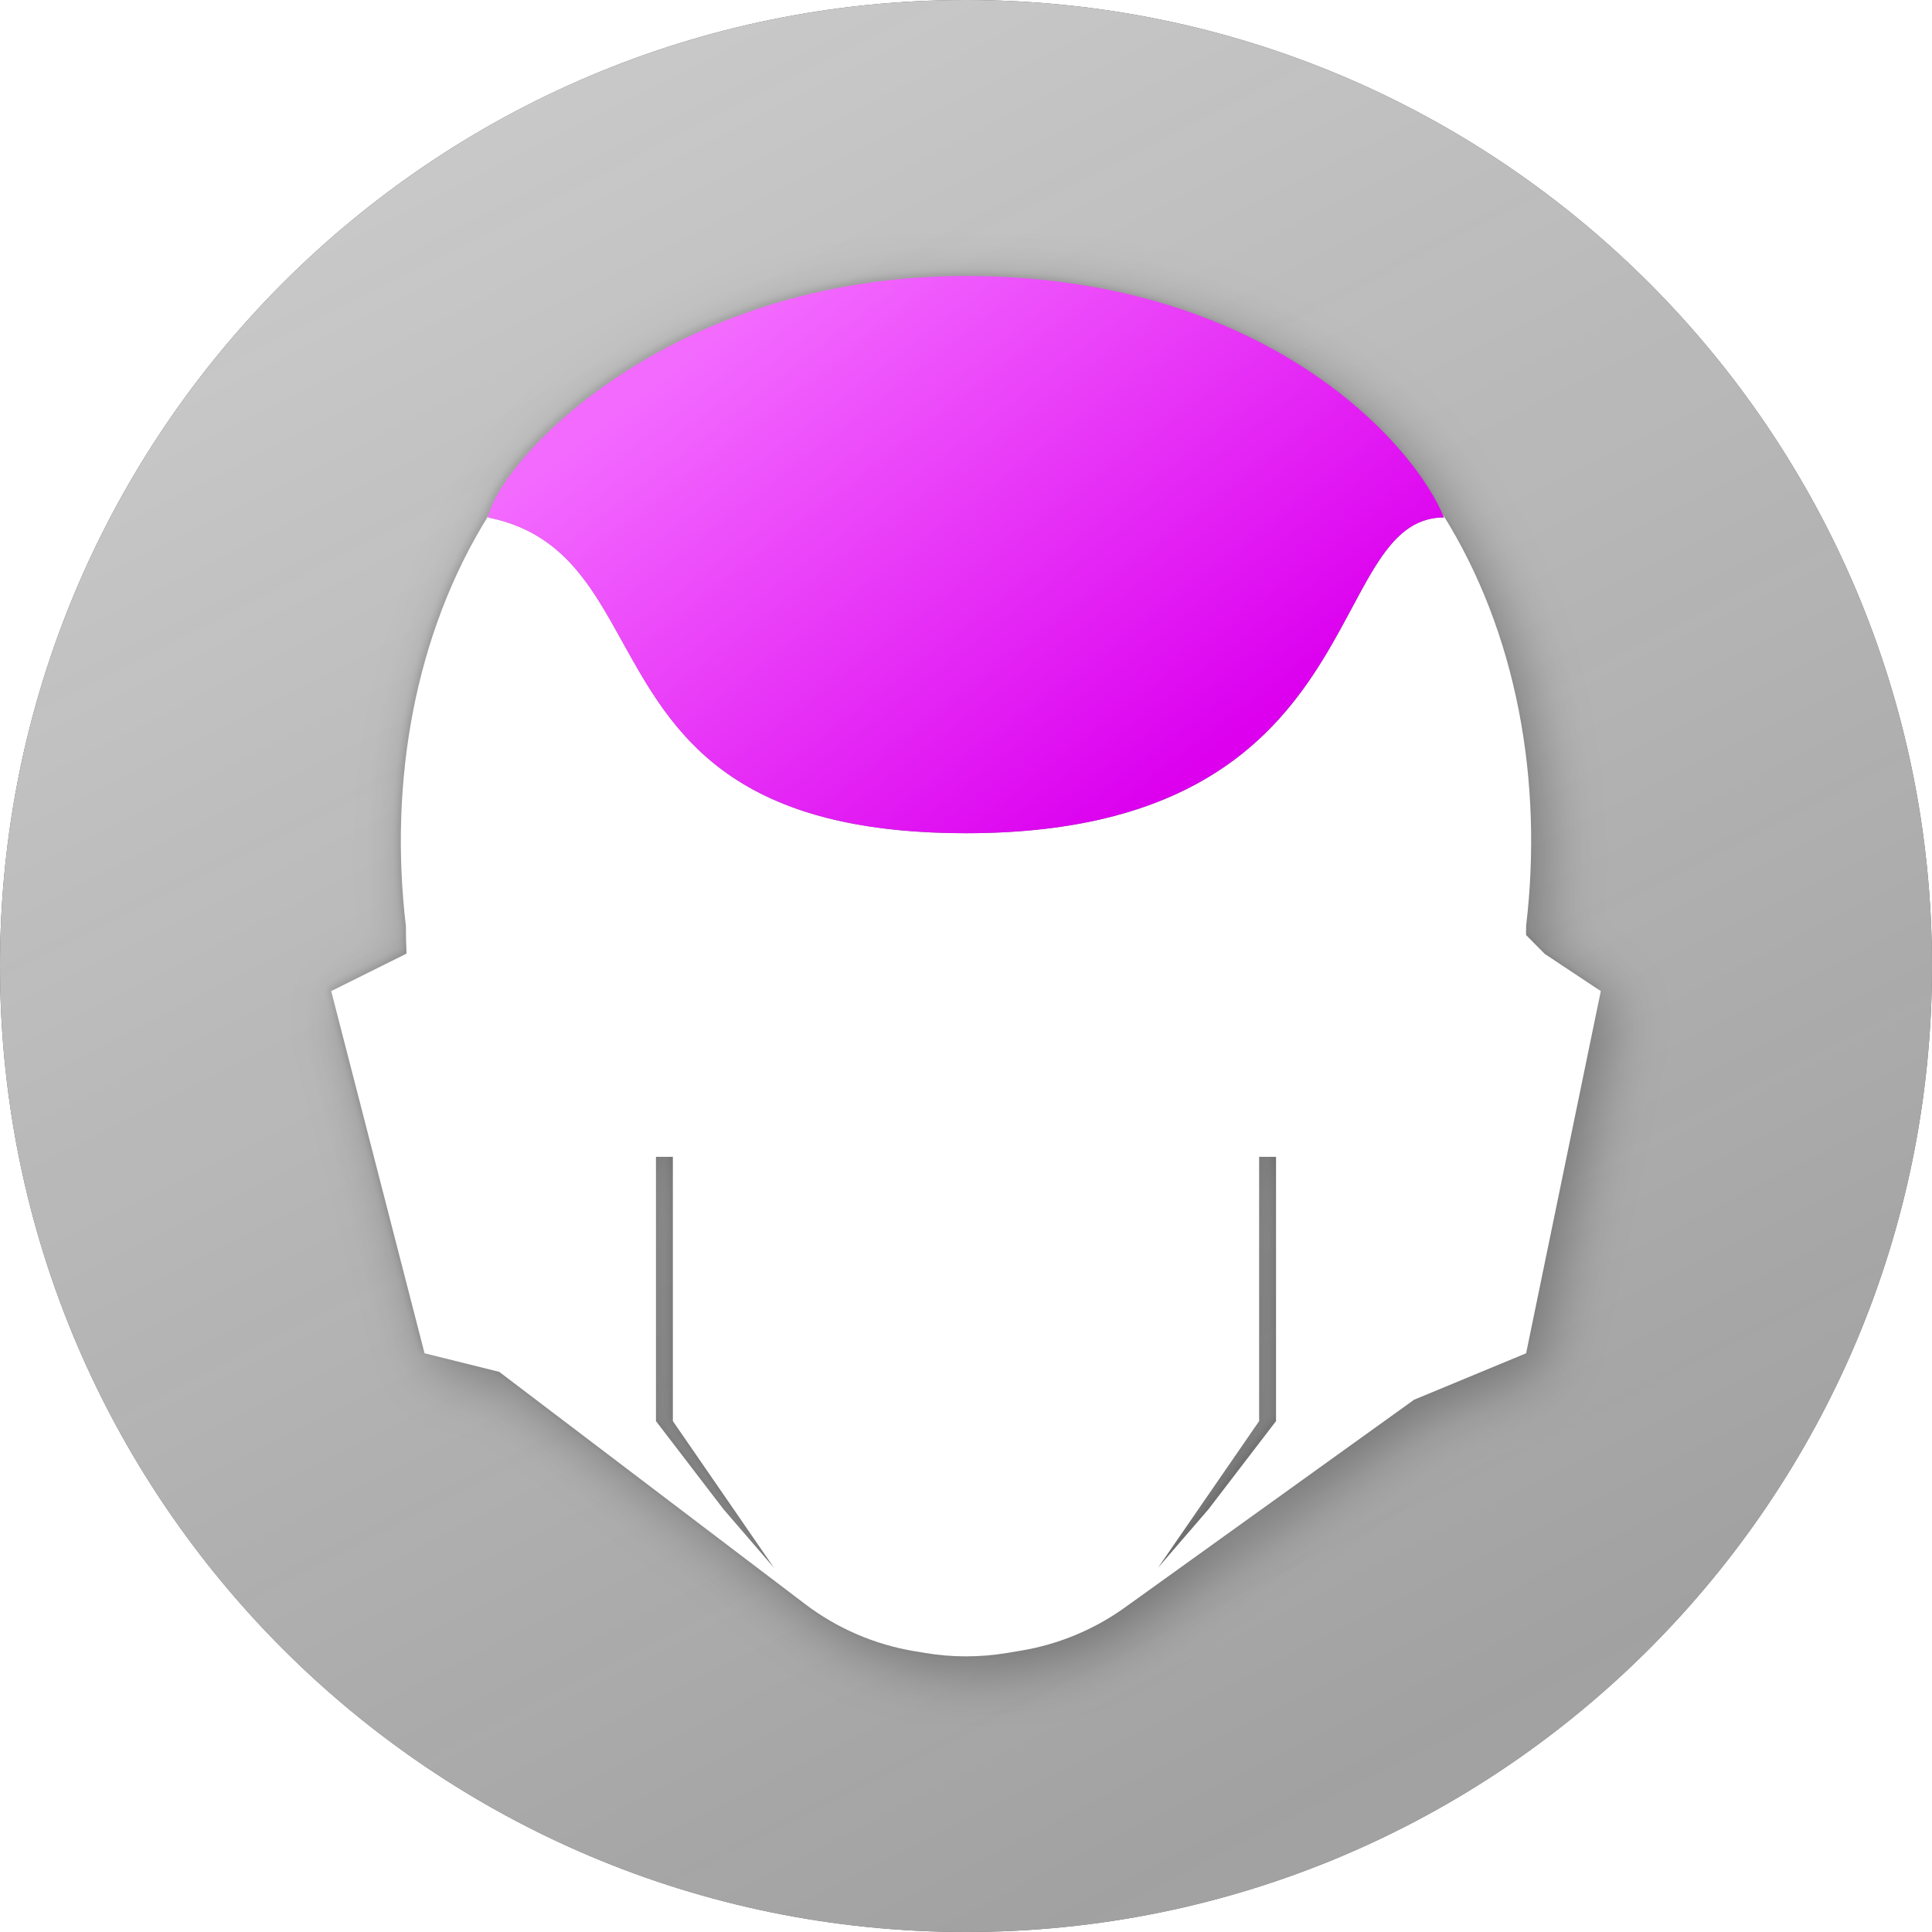
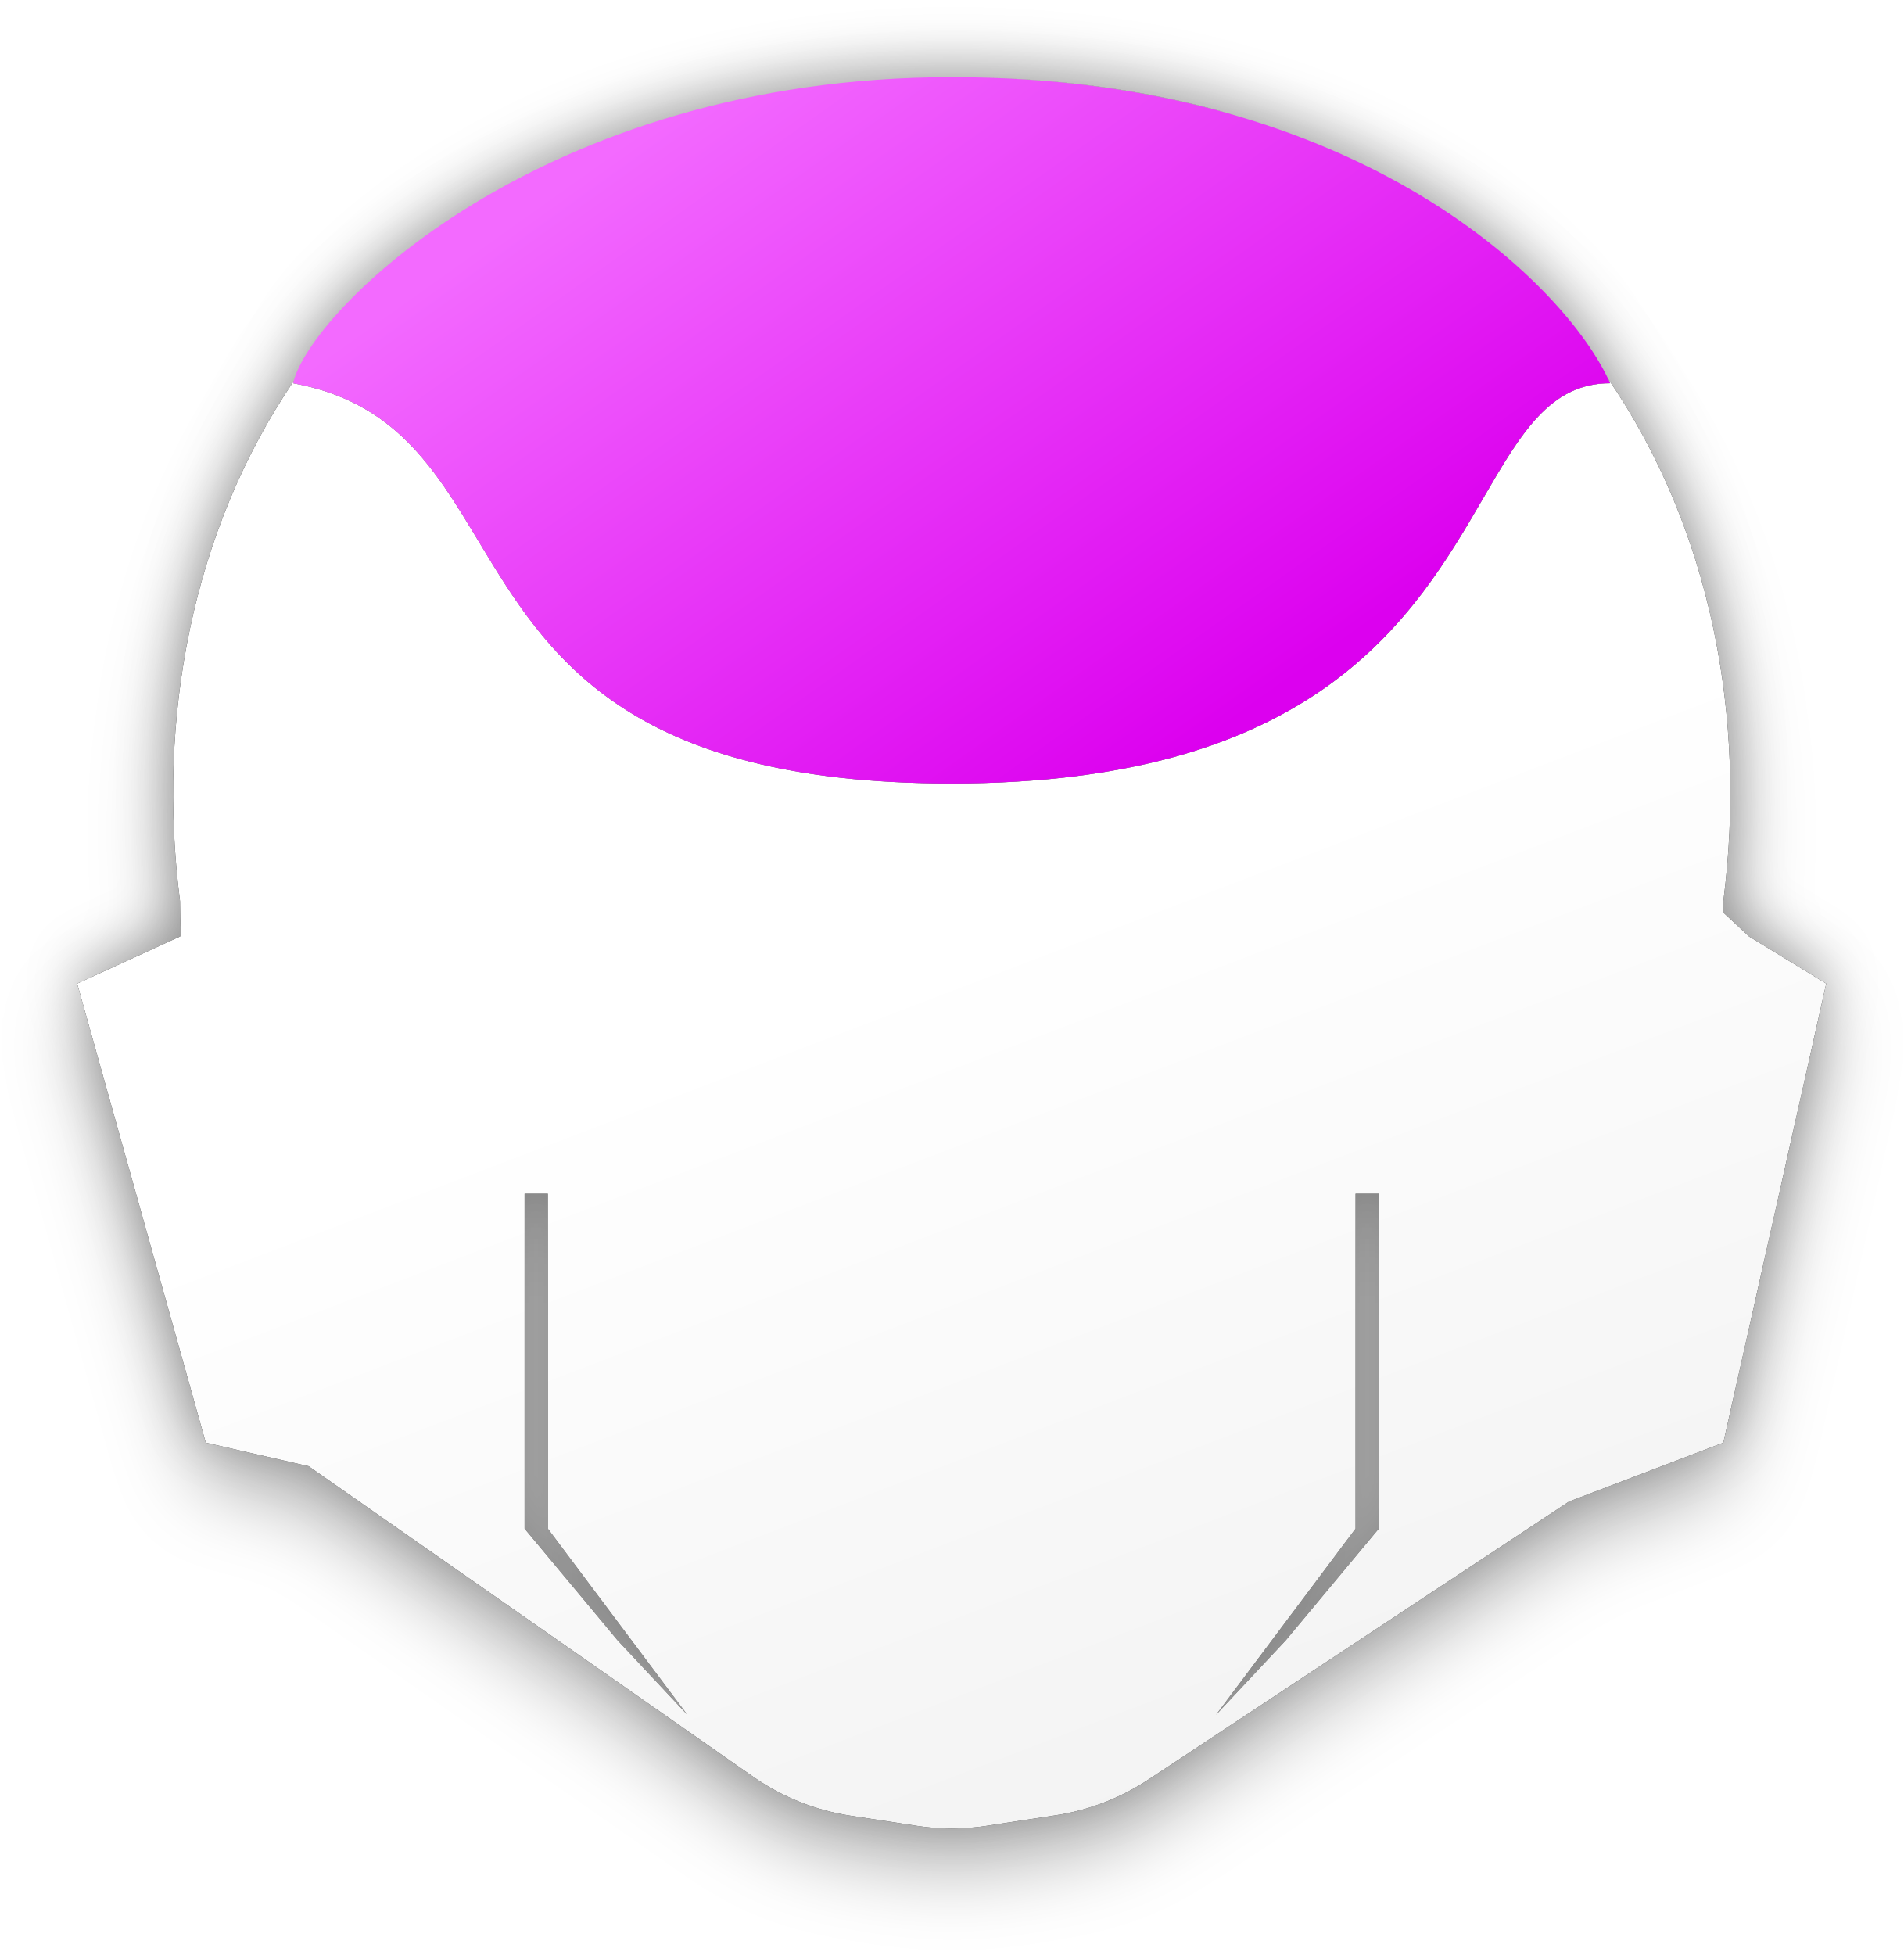
- <svg xmlns="http://www.w3.org/2000/svg" width="70" height="70" viewBox="0 0 70 70" fill="none">
-   <circle opacity="0.67" cx="35" cy="35" r="35" fill="black" />
-   <circle cx="35" cy="35" r="35" fill="url(#paint0_linear)" />
+ <svg xmlns="http://www.w3.org/2000/svg" width="74" height="76" viewBox="0 0 74 76" fill="none">
  <g filter="url(#filter0_dd)">
-     <path fill-rule="evenodd" clip-rule="evenodd" d="M55.292 33.877C55.293 33.769 55.294 33.662 55.294 33.554C55.915 28.308 54.97 22.92 52.265 18.623C52.284 18.666 52.301 18.708 52.318 18.749C50.738 18.749 49.971 20.181 48.98 22.033C47.171 25.413 44.616 30.189 35 30.189C26.395 30.189 24.343 26.485 22.559 23.266C21.397 21.17 20.349 19.279 17.682 18.749C17.687 18.727 17.692 18.706 17.697 18.684C15.021 22.97 14.088 28.332 14.706 33.554C14.706 33.884 14.714 34.212 14.73 34.538L14.706 34.563L12 35.909L15.382 49.032L18.088 49.705L29.168 58.117C30.332 59.001 31.695 59.588 33.138 59.827L33.528 59.892C34.503 60.054 35.497 60.054 36.472 59.892L36.986 59.807C38.349 59.581 39.643 59.044 40.765 58.237L51.235 50.715L55.294 49.032L58 35.909L55.971 34.563L55.292 33.877ZM23.767 41.915H24.379V51.489L28.047 56.809L26.213 54.681L23.767 51.489V41.915ZM45.621 41.915H46.233V51.489L43.787 54.681L41.953 56.809L45.621 51.489V41.915Z" fill="url(#paint1_linear)" />
-     <path d="M52.316 18.749C47.851 18.749 49.88 30.189 34.998 30.189C20.792 30.189 24.445 20.095 17.68 18.749C18.086 16.73 24.175 10 34.998 10C45.822 10 51.233 16.057 52.316 18.749Z" fill="url(#paint2_linear)" />
+     <path fill-rule="evenodd" clip-rule="evenodd" d="M38 3.011C41.882 3.095 45.274 3.669 48.201 4.537C45.184 3.627 41.788 3.091 38 3.011V3.011ZM66.996 35.472C66.999 35.326 67 35.18 67 35.033C67.917 27.898 66.521 20.571 62.523 14.728C62.55 14.786 62.576 14.842 62.6 14.898C60.264 14.898 59.131 16.847 57.666 19.365C54.992 23.962 51.214 30.457 37 30.457C24.28 30.457 21.246 25.42 18.608 21.041C16.892 18.191 15.343 15.62 11.4 14.898C11.406 14.869 11.414 14.84 11.422 14.81C7.466 20.639 6.087 27.932 7 35.033C7 35.482 7.012 35.929 7.035 36.372L7 36.406L3 38.236L8 56.084L12 56.999L29.279 69.068C30.411 69.859 31.71 70.378 33.075 70.586L35.643 70.978C36.542 71.115 37.458 71.115 38.357 70.978L41.044 70.568C42.333 70.372 43.563 69.898 44.65 69.179L61 58.372L67 56.084L71 38.236L68 36.406L66.996 35.472ZM20.395 46.404H21.299V59.425L26.721 66.66L24.01 63.766L20.395 59.425V46.404ZM52.701 46.404H53.605V59.425L49.99 63.766L47.279 66.66L52.701 59.425V46.404Z" fill="black" />
+     <path fill-rule="evenodd" clip-rule="evenodd" d="M38 3.011C41.882 3.095 45.274 3.669 48.201 4.537C45.184 3.627 41.788 3.091 38 3.011V3.011ZM66.996 35.472C66.999 35.326 67 35.18 67 35.033C67.917 27.898 66.521 20.571 62.523 14.728C62.55 14.786 62.576 14.842 62.6 14.898C60.264 14.898 59.131 16.847 57.666 19.365C54.992 23.962 51.214 30.457 37 30.457C24.28 30.457 21.246 25.42 18.608 21.041C16.892 18.191 15.343 15.62 11.4 14.898C11.406 14.869 11.414 14.84 11.422 14.81C7.466 20.639 6.087 27.932 7 35.033C7 35.482 7.012 35.929 7.035 36.372L7 36.406L3 38.236L8 56.084L12 56.999L29.279 69.068C30.411 69.859 31.71 70.378 33.075 70.586L35.643 70.978C36.542 71.115 37.458 71.115 38.357 70.978L41.044 70.568C42.333 70.372 43.563 69.898 44.65 69.179L61 58.372L67 56.084L71 38.236L68 36.406L66.996 35.472ZM20.395 46.404H21.299V59.425L26.721 66.66L24.01 63.766L20.395 59.425V46.404ZM52.701 46.404H53.605V59.425L49.99 63.766L47.279 66.66L52.701 59.425V46.404Z" fill="url(#paint0_linear)" />
+     <path d="M62.597 14.898C55.997 14.898 58.997 30.457 36.997 30.457C15.997 30.457 21.397 16.729 11.397 14.898C11.997 12.152 20.997 3 36.997 3C52.997 3 60.997 11.237 62.597 14.898Z" fill="url(#paint1_linear)" />
  </g>
  <defs>
-     <filter id="filter0_dd" x="10.5" y="8.5" width="50" height="54.013" filterUnits="userSpaceOnUse" color-interpolation-filters="sRGB">
+     <filter id="filter0_dd" x="-1" y="-0.5" width="76" height="77" filterUnits="userSpaceOnUse" color-interpolation-filters="sRGB">
      <feFlood flood-opacity="0" result="BackgroundImageFix" />
      <feColorMatrix in="SourceAlpha" type="matrix" values="0 0 0 0 0 0 0 0 0 0 0 0 0 0 0 0 0 0 127 0" />
-       <feOffset dx="0.5" dy="0.5" />
-       <feGaussianBlur stdDeviation="1" />
+       <feOffset dy="1.5" />
+       <feGaussianBlur stdDeviation="1.5" />
      <feColorMatrix type="matrix" values="0 0 0 0 0 0 0 0 0 0 0 0 0 0 0 0 0 0 0.3 0" />
      <feBlend mode="normal" in2="BackgroundImageFix" result="effect1_dropShadow" />
      <feColorMatrix in="SourceAlpha" type="matrix" values="0 0 0 0 0 0 0 0 0 0 0 0 0 0 0 0 0 0 127 0" />
-       <feOffset dx="-0.1" dy="-0.1" />
-       <feGaussianBlur stdDeviation="0.1" />
-       <feColorMatrix type="matrix" values="0 0 0 0 0 0 0 0 0 0 0 0 0 0 0 0 0 0 0.1 0" />
+       <feOffset dy="-0.5" />
+       <feGaussianBlur stdDeviation="1" />
+       <feColorMatrix type="matrix" values="0 0 0 0 0 0 0 0 0 0 0 0 0 0 0 0 0 0 0.3 0" />
      <feBlend mode="normal" in2="effect1_dropShadow" result="effect2_dropShadow" />
      <feBlend mode="normal" in="SourceGraphic" in2="effect2_dropShadow" result="shape" />
    </filter>
-     <linearGradient id="paint0_linear" x1="18.5" y1="3.5" x2="49.5" y2="64.5" gradientUnits="userSpaceOnUse">
-       <stop stop-color="#C9C9C9" />
-       <stop offset="1" stop-color="#AAAAAA" stop-opacity="0.9" />
+     <linearGradient id="paint0_linear" x1="37" y1="37" x2="50" y2="71" gradientUnits="userSpaceOnUse">
+       <stop stop-color="white" />
+       <stop offset="1" stop-color="white" stop-opacity="0.95" />
    </linearGradient>
-     <linearGradient id="paint1_linear" x1="31" y1="27.5" x2="45" y2="53.5" gradientUnits="userSpaceOnUse">
-       <stop stop-color="white" />
-       <stop offset="1" stop-color="white" />
-     </linearGradient>
-     <linearGradient id="paint2_linear" x1="28.808" y1="10" x2="42.814" y2="28.097" gradientUnits="userSpaceOnUse">
+     <linearGradient id="paint1_linear" x1="27.846" y1="3" x2="46.44" y2="29.114" gradientUnits="userSpaceOnUse">
      <stop stop-color="#F36AFF" />
      <stop offset="1" stop-color="#DC00EF" />
    </linearGradient>
  </defs>
</svg>
